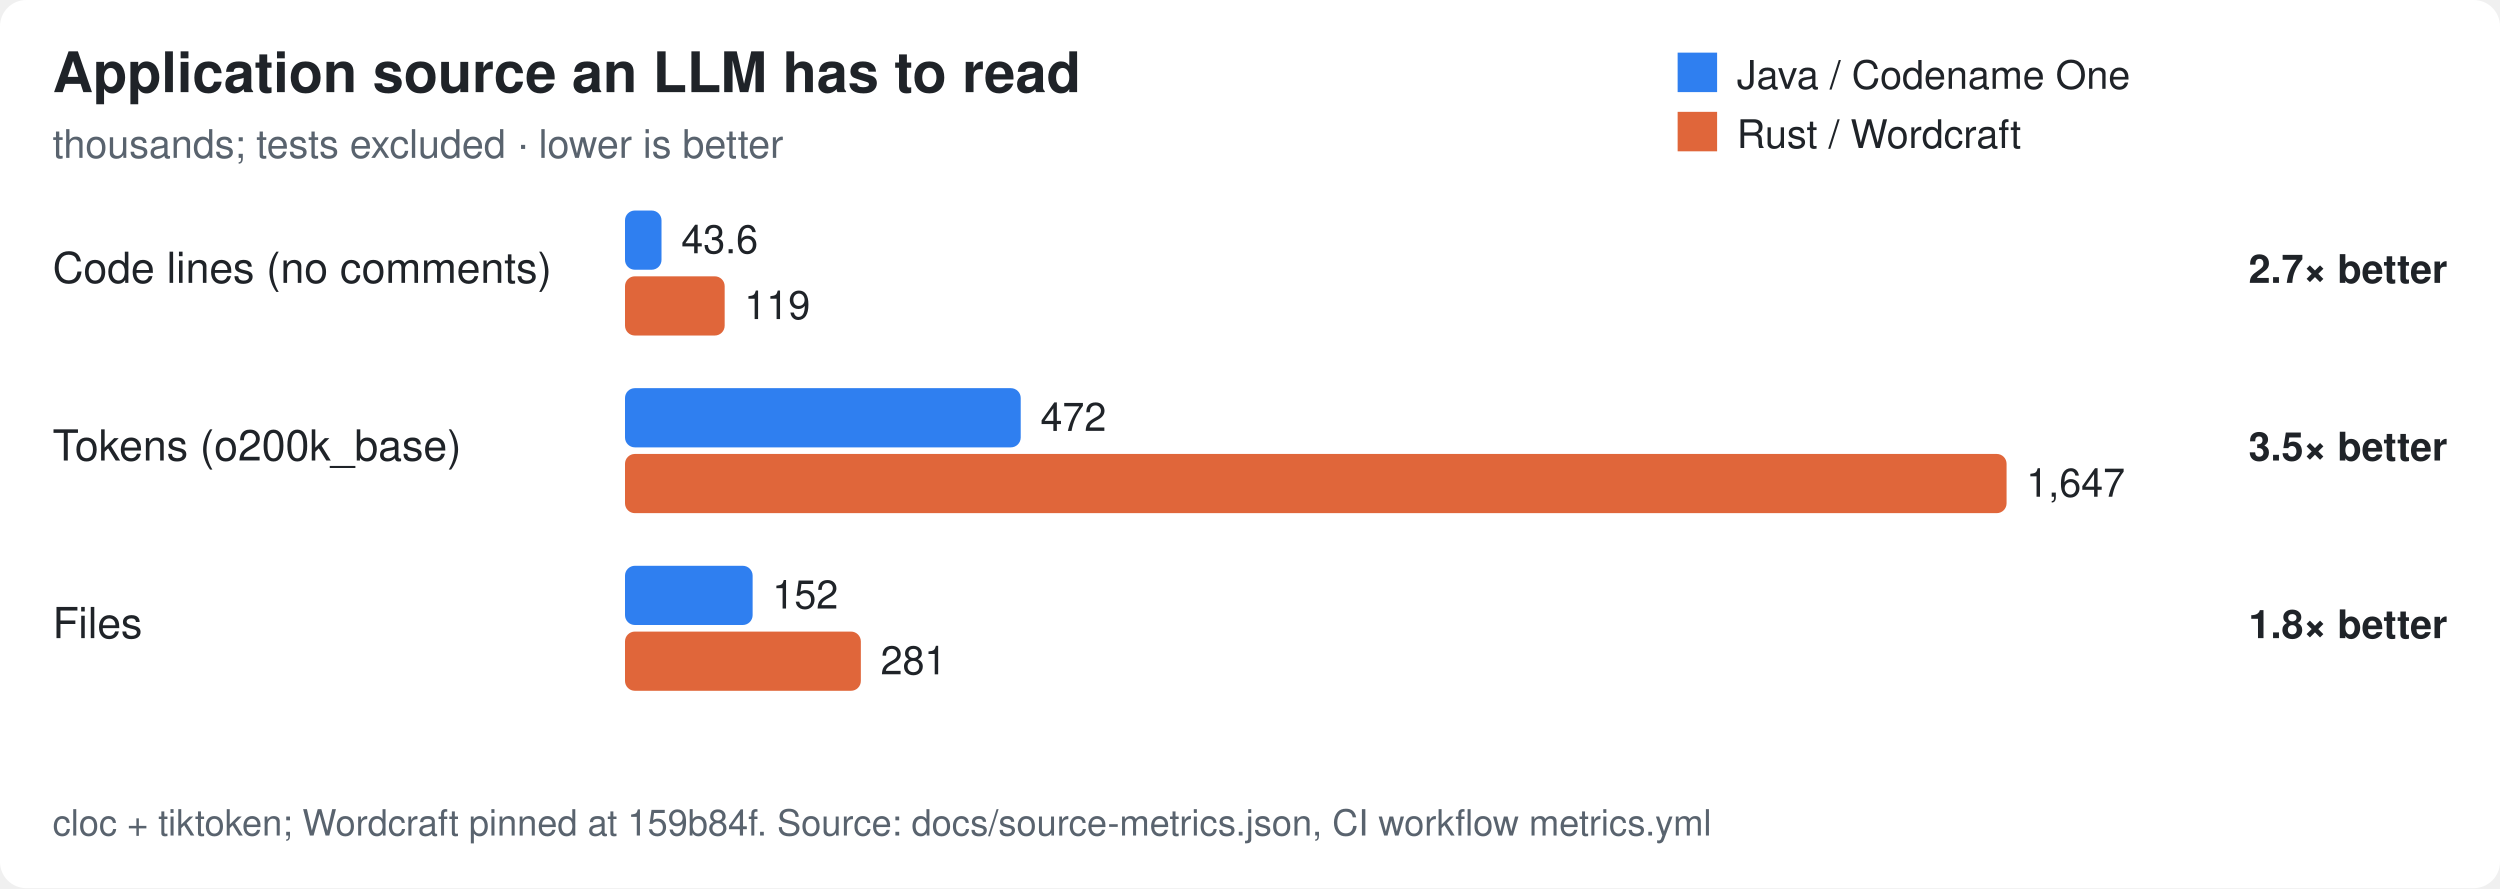
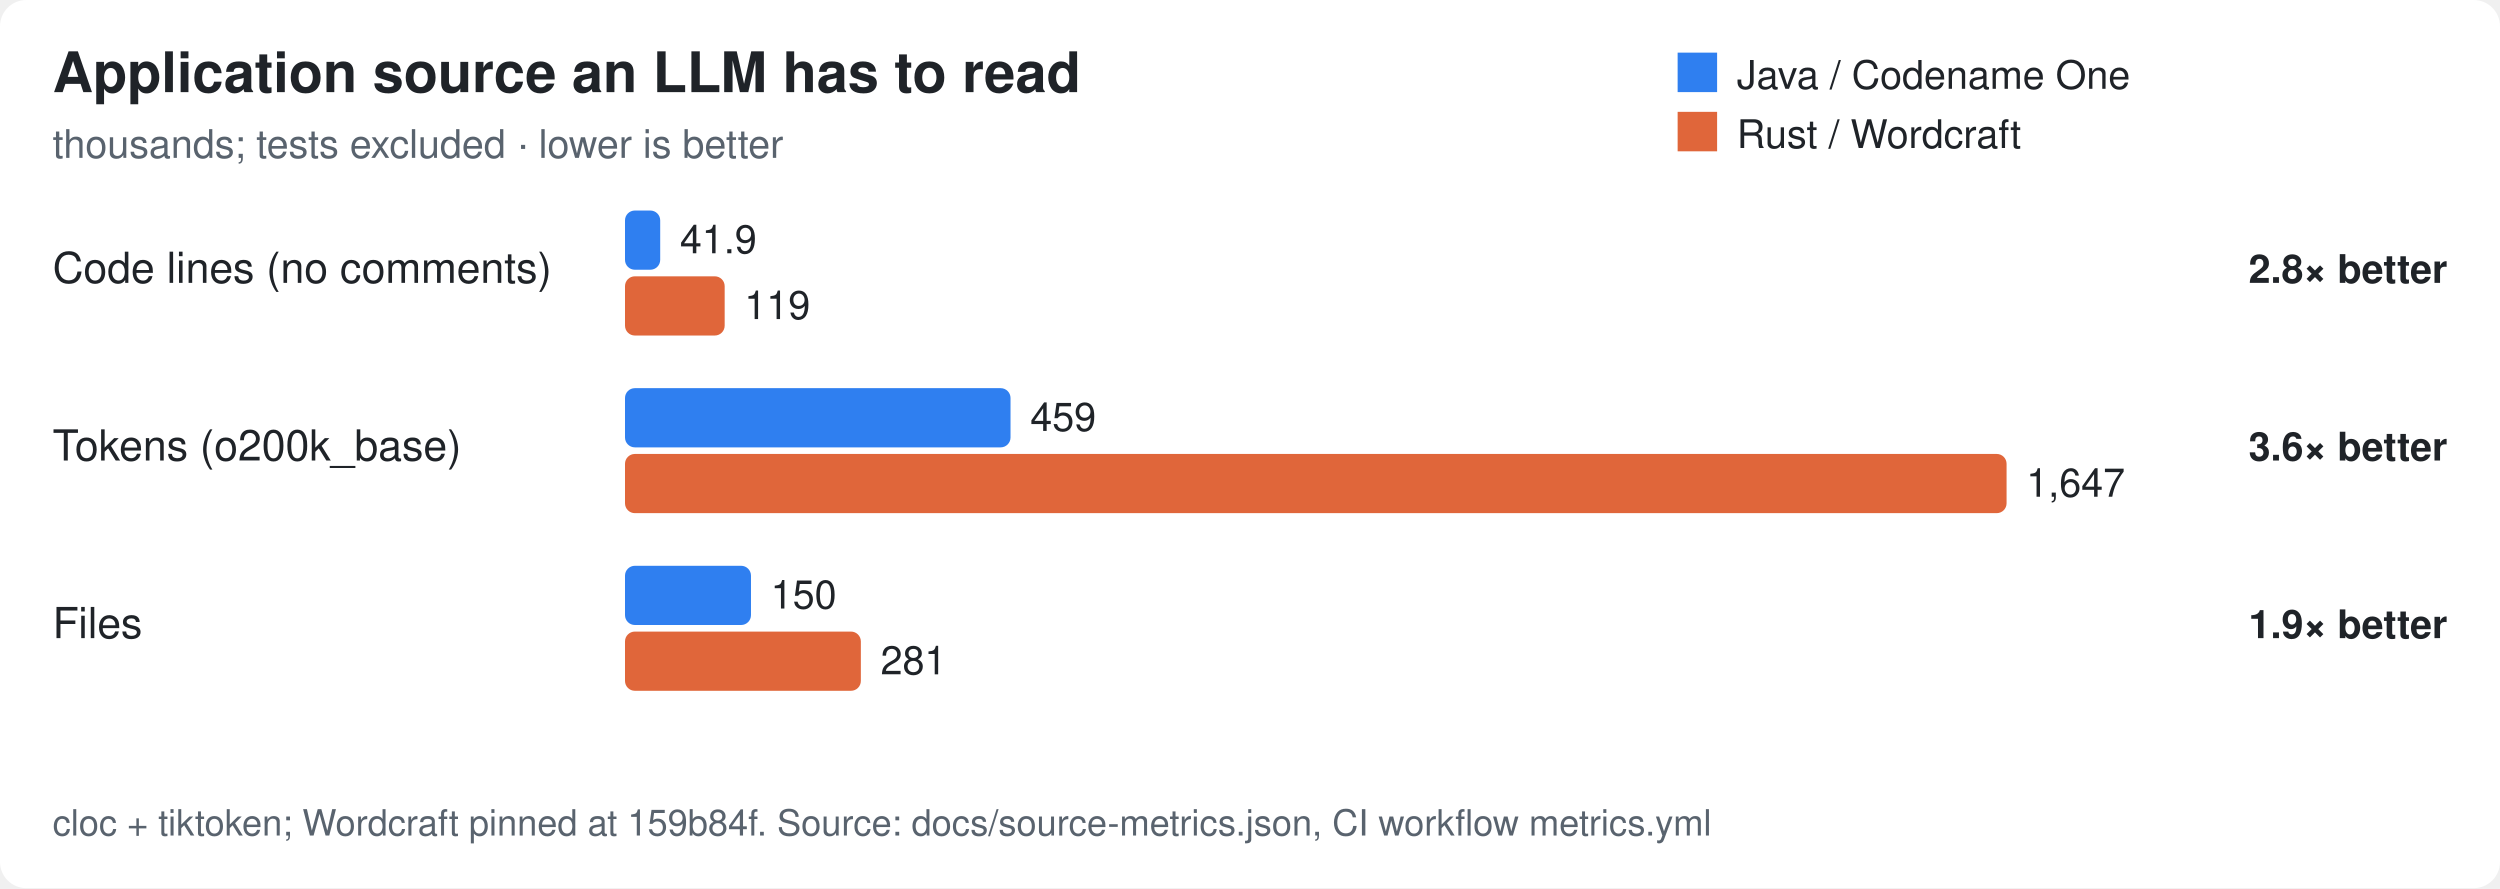
<svg xmlns="http://www.w3.org/2000/svg" width="760" height="270" viewBox="0 0 760 270" font-family="-apple-system,Segoe UI,Helvetica,Arial,sans-serif">
  <style>text{fill:#1f2328}.muted{fill:#59636e}rect.bg{fill:#ffffff}@media (prefers-color-scheme:dark){text{fill:#e6edf3}.muted{fill:#9198a1}rect.bg{fill:#0d1117}}</style>
  <rect class="bg" width="760" height="270" rx="8" />
  <text x="16" y="28" font-size="17" font-weight="600">Application source an LLM has to read</text>
  <text x="16" y="48" font-size="12" class="muted">thousands; tests excluded · lower is better</text>
  <rect x="510" y="16" width="12" height="12" fill="#2f7ff0" />
  <text x="528" y="27" font-size="12">Java / Codename One</text>
  <rect x="510" y="34" width="12" height="12" fill="#e0663a" />
  <text x="528" y="45" font-size="12">Rust / Wordcraft</text>
  <text x="16" y="86" font-size="13">Code lines (no comments)</text>
-   <rect x="190" y="64" width="11.1" height="18" rx="3" fill="#2f7ff0" />
-   <text x="207.1" y="77" font-size="12">43.6</text>
+   <rect x="190" y="64" width="10.7" height="18" rx="3" fill="#2f7ff0" />
+   <text x="206.7" y="77" font-size="12">41.9</text>
  <rect x="190" y="84" width="30.3" height="18" rx="3" fill="#e0663a" />
  <text x="226.3" y="97" font-size="12">119</text>
-   <text x="744" y="86" font-size="12" font-weight="600" text-anchor="end" fill="#2f7ff0">2.7× better</text>
+   <text x="744" y="86" font-size="12" font-weight="600" text-anchor="end" fill="#2f7ff0">2.8× better</text>
  <text x="16" y="140" font-size="13">Tokens (o200k_base)</text>
-   <rect x="190" y="118" width="120.3" height="18" rx="3" fill="#2f7ff0" />
-   <text x="316.3" y="131" font-size="12">472</text>
+   <rect x="190" y="118" width="117.2" height="18" rx="3" fill="#2f7ff0" />
+   <text x="313.2" y="131" font-size="12">459</text>
  <rect x="190" y="138" width="420.0" height="18" rx="3" fill="#e0663a" />
  <text x="616.0" y="151" font-size="12">1,647</text>
-   <text x="744" y="140" font-size="12" font-weight="600" text-anchor="end" fill="#2f7ff0">3.5× better</text>
+   <text x="744" y="140" font-size="12" font-weight="600" text-anchor="end" fill="#2f7ff0">3.6× better</text>
  <text x="16" y="194" font-size="13">Files</text>
-   <rect x="190" y="172" width="38.8" height="18" rx="3" fill="#2f7ff0" />
-   <text x="234.8" y="185" font-size="12">152</text>
+   <rect x="190" y="172" width="38.3" height="18" rx="3" fill="#2f7ff0" />
+   <text x="234.3" y="185" font-size="12">150</text>
  <rect x="190" y="192" width="71.7" height="18" rx="3" fill="#e0663a" />
  <text x="267.7" y="205" font-size="12">281</text>
-   <text x="744" y="194" font-size="12" font-weight="600" text-anchor="end" fill="#2f7ff0">1.8× better</text>
+   <text x="744" y="194" font-size="12" font-weight="600" text-anchor="end" fill="#2f7ff0">1.9× better</text>
  <text x="16" y="254" font-size="11" class="muted">cloc + tiktoken; Wordcraft pinned at 159b84f. Source: docs/source-metrics.json, CI workflow metrics.yml</text>
</svg>
